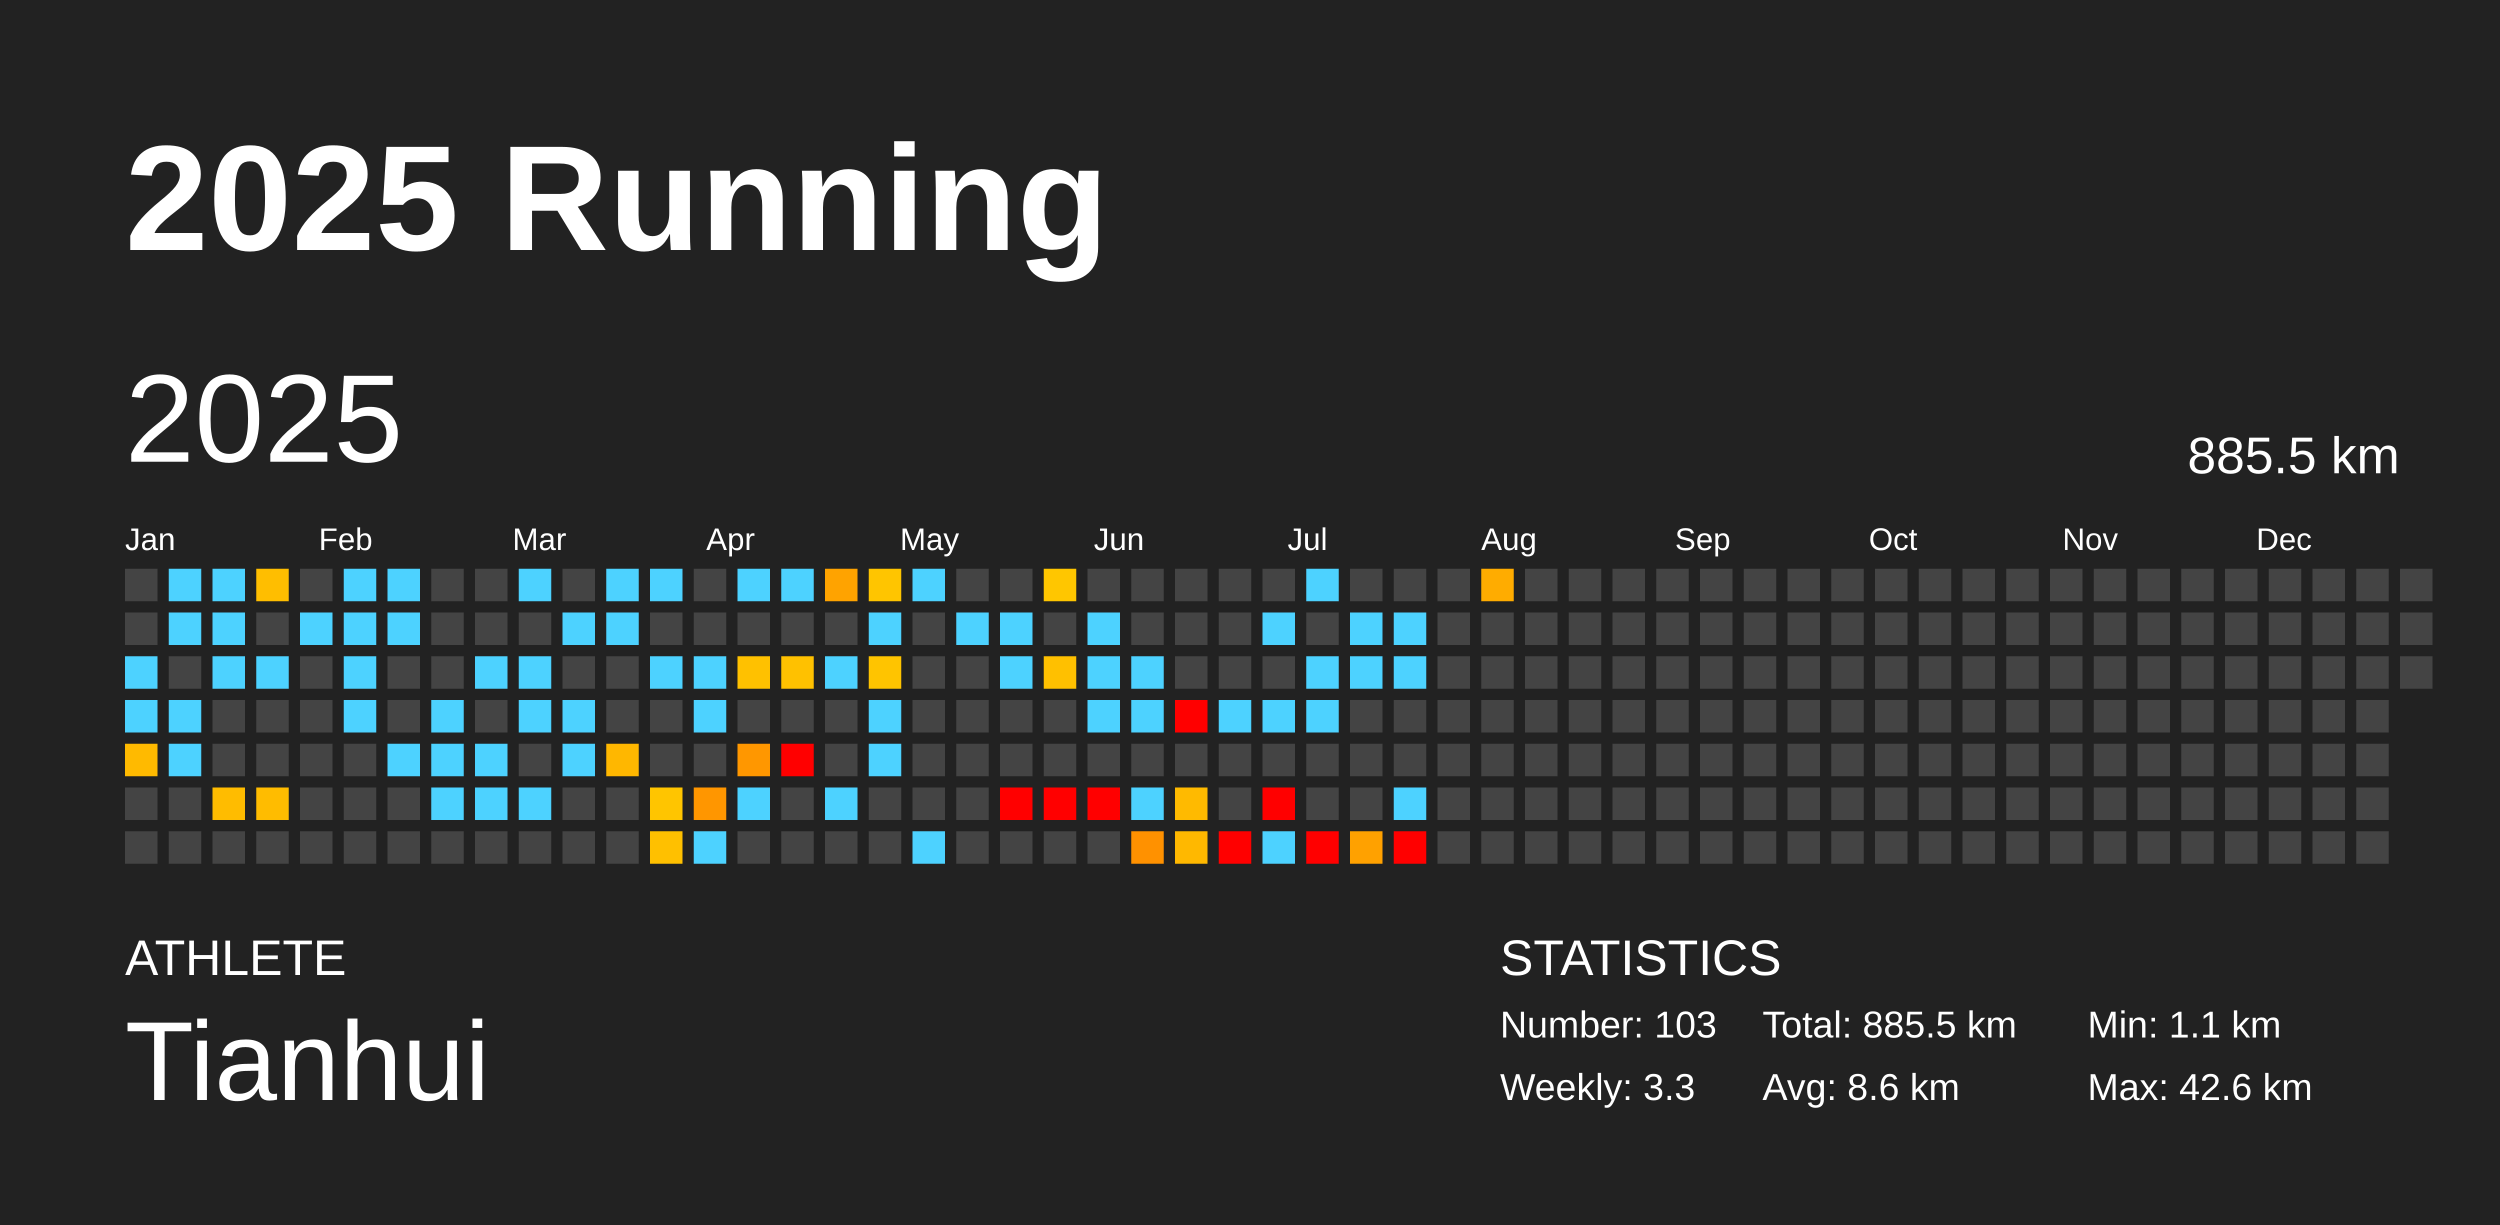
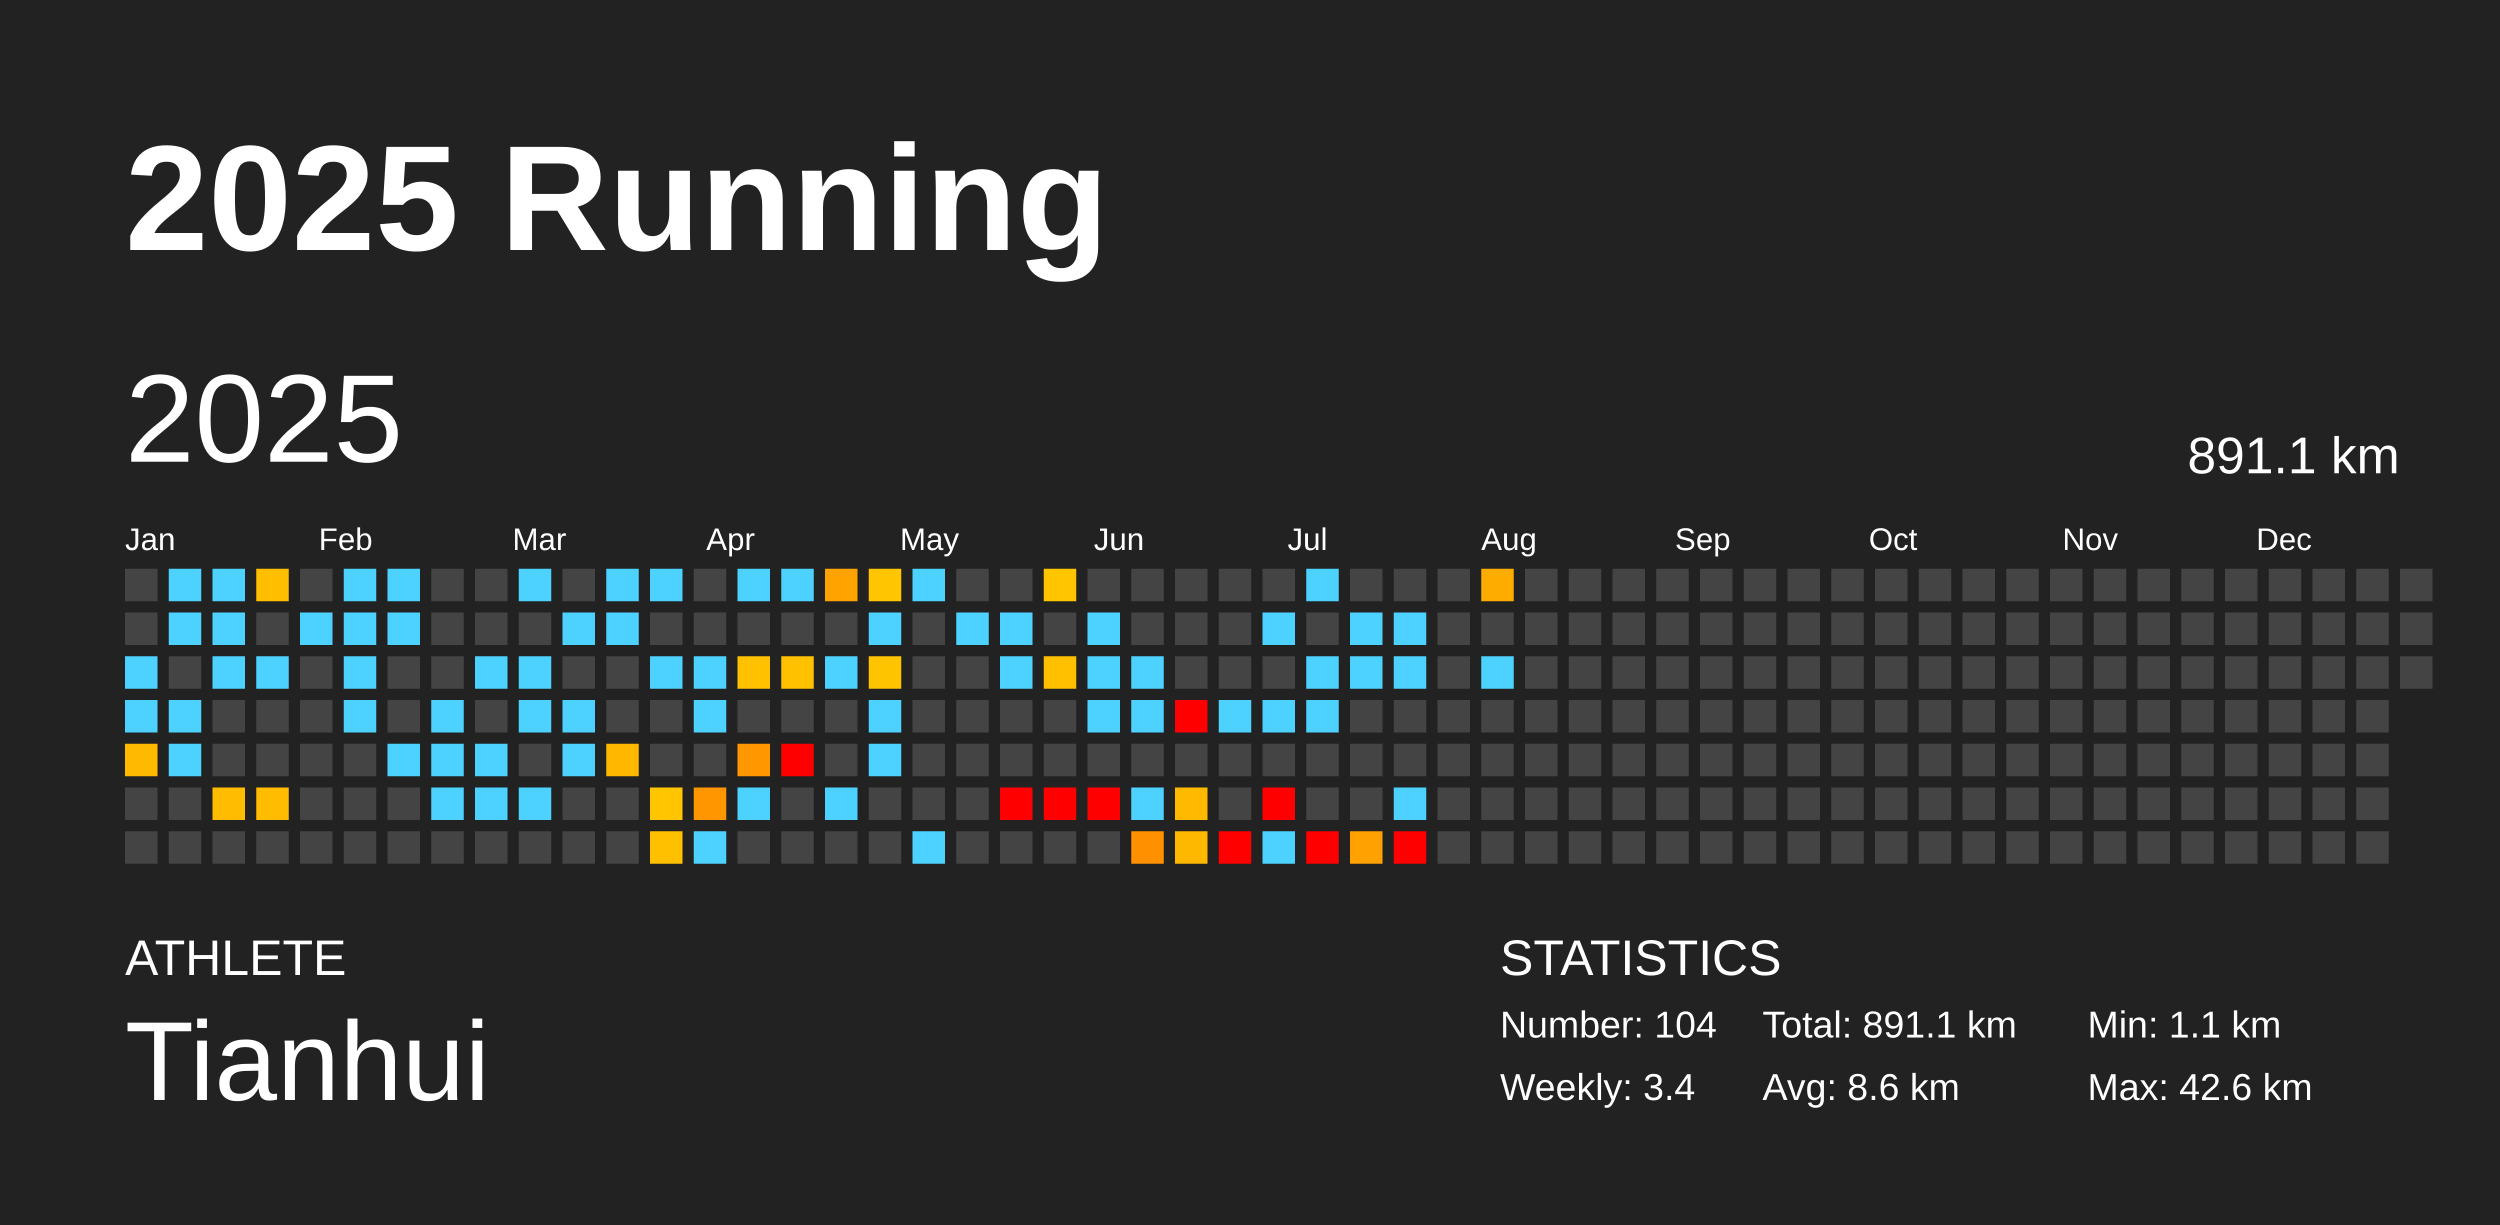
<svg xmlns="http://www.w3.org/2000/svg" baseProfile="full" height="98mm" version="1.1" viewBox="0,0,200,98" width="200mm">
  <defs />
  <rect fill="#222222" height="98" width="200" x="0" y="0" />
  <text fill="#FFFFFF" style="font-size:12px; font-family:Arial; font-weight:bold;" x="10" y="20">2025 Running</text>
  <text fill="#FFFFFF" style="font-size:4px; font-family:Arial" x="10" y="78">ATHLETE</text>
  <text fill="#FFFFFF" style="font-size:9px; font-family:Arial" x="10" y="88">Tianhui</text>
  <text fill="#FFFFFF" style="font-size:4px; font-family:Arial" x="120" y="78">STATISTICS</text>
-   <text fill="#FFFFFF" style="font-size:3px; font-family:Arial" x="120" y="83">Number: 103</text>
-   <text fill="#FFFFFF" style="font-size:3px; font-family:Arial" x="120" y="88">Weekly: 3.3</text>
-   <text fill="#FFFFFF" style="font-size:3px; font-family:Arial" x="141" y="83">Total: 885.5 km</text>
+   <text fill="#FFFFFF" style="font-size:3px; font-family:Arial" x="120" y="83">Number: 104</text>
+   <text fill="#FFFFFF" style="font-size:3px; font-family:Arial" x="120" y="88">Weekly: 3.4</text>
+   <text fill="#FFFFFF" style="font-size:3px; font-family:Arial" x="141" y="83">Total: 891.1 km</text>
  <text fill="#FFFFFF" style="font-size:3px; font-family:Arial" x="141" y="88">Avg: 8.6 km</text>
  <text fill="#FFFFFF" style="font-size:3px; font-family:Arial" x="167" y="83">Min: 1.1 km</text>
  <text fill="#FFFFFF" style="font-size:3px; font-family:Arial" x="167" y="88">Max: 42.6 km</text>
  <text dominant-baseline="hanging" fill="#FFFFFF" style="font-size:10.0px; font-family:Arial;" x="10" y="30">2025</text>
-   <text dominant-baseline="hanging" fill="#FFFFFF" style="font-size:4.125px; font-family:Arial;" x="175" y="35">885.5 km</text>
+   <text dominant-baseline="hanging" fill="#FFFFFF" style="font-size:4.125px; font-family:Arial;" x="175" y="35">891.1 km</text>
  <text fill="#FFFFFF" style="font-size:2.5px; font-family:Arial" x="10.0" y="44">Jan</text>
  <text fill="#FFFFFF" style="font-size:2.5px; font-family:Arial" x="25.5" y="44">Feb</text>
  <text fill="#FFFFFF" style="font-size:2.5px; font-family:Arial" x="41.0" y="44">Mar</text>
  <text fill="#FFFFFF" style="font-size:2.5px; font-family:Arial" x="56.5" y="44">Apr</text>
  <text fill="#FFFFFF" style="font-size:2.5px; font-family:Arial" x="72.0" y="44">May</text>
  <text fill="#FFFFFF" style="font-size:2.5px; font-family:Arial" x="87.5" y="44">Jun</text>
  <text fill="#FFFFFF" style="font-size:2.5px; font-family:Arial" x="103.0" y="44">Jul</text>
  <text fill="#FFFFFF" style="font-size:2.5px; font-family:Arial" x="118.5" y="44">Aug</text>
  <text fill="#FFFFFF" style="font-size:2.5px; font-family:Arial" x="134.0" y="44">Sep</text>
  <text fill="#FFFFFF" style="font-size:2.5px; font-family:Arial" x="149.5" y="44">Oct</text>
  <text fill="#FFFFFF" style="font-size:2.5px; font-family:Arial" x="165.0" y="44">Nov</text>
  <text fill="#FFFFFF" style="font-size:2.5px; font-family:Arial" x="180.5" y="44">Dec</text>
  <rect fill="#444444" height="2.6" width="2.6" x="10.0" y="45.5" />
  <rect fill="#444444" height="2.6" width="2.6" x="10.0" y="49.0" />
  <rect fill="#4dd2ff" height="2.6" width="2.6" x="10.0" y="52.5" />
  <rect fill="#4dd2ff" height="2.6" width="2.6" x="10.0" y="56.0" />
  <rect fill="#ffba00" height="2.6" width="2.6" x="10.0" y="59.5" />
  <rect fill="#444444" height="2.6" width="2.6" x="10.0" y="63.0" />
  <rect fill="#444444" height="2.6" width="2.6" x="10.0" y="66.5" />
  <rect fill="#4dd2ff" height="2.6" width="2.6" x="13.5" y="45.5" />
  <rect fill="#4dd2ff" height="2.6" width="2.6" x="13.5" y="49.0" />
  <rect fill="#444444" height="2.6" width="2.6" x="13.5" y="52.5" />
  <rect fill="#4dd2ff" height="2.6" width="2.6" x="13.5" y="56.0" />
  <rect fill="#4dd2ff" height="2.6" width="2.6" x="13.5" y="59.5" />
  <rect fill="#444444" height="2.6" width="2.6" x="13.5" y="63.0" />
  <rect fill="#444444" height="2.6" width="2.6" x="13.5" y="66.5" />
  <rect fill="#4dd2ff" height="2.6" width="2.6" x="17.0" y="45.5" />
  <rect fill="#4dd2ff" height="2.6" width="2.6" x="17.0" y="49.0" />
  <rect fill="#4dd2ff" height="2.6" width="2.6" x="17.0" y="52.5" />
  <rect fill="#444444" height="2.6" width="2.6" x="17.0" y="56.0" />
  <rect fill="#444444" height="2.6" width="2.6" x="17.0" y="59.5" />
  <rect fill="#ffbc00" height="2.6" width="2.6" x="17.0" y="63.0" />
  <rect fill="#444444" height="2.6" width="2.6" x="17.0" y="66.5" />
  <rect fill="#ffbe00" height="2.6" width="2.6" x="20.5" y="45.5" />
  <rect fill="#444444" height="2.6" width="2.6" x="20.5" y="49.0" />
  <rect fill="#4dd2ff" height="2.6" width="2.6" x="20.5" y="52.5" />
  <rect fill="#444444" height="2.6" width="2.6" x="20.5" y="56.0" />
  <rect fill="#444444" height="2.6" width="2.6" x="20.5" y="59.5" />
  <rect fill="#ffbc00" height="2.6" width="2.6" x="20.5" y="63.0" />
  <rect fill="#444444" height="2.6" width="2.6" x="20.5" y="66.5" />
  <rect fill="#444444" height="2.6" width="2.6" x="24.0" y="45.5" />
  <rect fill="#4dd2ff" height="2.6" width="2.6" x="24.0" y="49.0" />
  <rect fill="#444444" height="2.6" width="2.6" x="24.0" y="52.5" />
  <rect fill="#444444" height="2.6" width="2.6" x="24.0" y="56.0" />
  <rect fill="#444444" height="2.6" width="2.6" x="24.0" y="59.5" />
  <rect fill="#444444" height="2.6" width="2.6" x="24.0" y="63.0" />
  <rect fill="#444444" height="2.6" width="2.6" x="24.0" y="66.5" />
  <rect fill="#4dd2ff" height="2.6" width="2.6" x="27.5" y="45.5" />
  <rect fill="#4dd2ff" height="2.6" width="2.6" x="27.5" y="49.0" />
  <rect fill="#4dd2ff" height="2.6" width="2.6" x="27.5" y="52.5" />
  <rect fill="#4dd2ff" height="2.6" width="2.6" x="27.5" y="56.0" />
  <rect fill="#444444" height="2.6" width="2.6" x="27.5" y="59.5" />
  <rect fill="#444444" height="2.6" width="2.6" x="27.5" y="63.0" />
  <rect fill="#444444" height="2.6" width="2.6" x="27.5" y="66.5" />
  <rect fill="#4dd2ff" height="2.6" width="2.6" x="31.0" y="45.5" />
  <rect fill="#4dd2ff" height="2.6" width="2.6" x="31.0" y="49.0" />
  <rect fill="#444444" height="2.6" width="2.6" x="31.0" y="52.5" />
  <rect fill="#444444" height="2.6" width="2.6" x="31.0" y="56.0" />
  <rect fill="#4dd2ff" height="2.6" width="2.6" x="31.0" y="59.5" />
  <rect fill="#444444" height="2.6" width="2.6" x="31.0" y="63.0" />
  <rect fill="#444444" height="2.6" width="2.6" x="31.0" y="66.5" />
  <rect fill="#444444" height="2.6" width="2.6" x="34.5" y="45.5" />
  <rect fill="#444444" height="2.6" width="2.6" x="34.5" y="49.0" />
  <rect fill="#444444" height="2.6" width="2.6" x="34.5" y="52.5" />
  <rect fill="#4dd2ff" height="2.6" width="2.6" x="34.5" y="56.0" />
  <rect fill="#4dd2ff" height="2.6" width="2.6" x="34.5" y="59.5" />
  <rect fill="#4dd2ff" height="2.6" width="2.6" x="34.5" y="63.0" />
  <rect fill="#444444" height="2.6" width="2.6" x="34.5" y="66.5" />
  <rect fill="#444444" height="2.6" width="2.6" x="38.0" y="45.5" />
  <rect fill="#444444" height="2.6" width="2.6" x="38.0" y="49.0" />
  <rect fill="#4dd2ff" height="2.6" width="2.6" x="38.0" y="52.5" />
  <rect fill="#444444" height="2.6" width="2.6" x="38.0" y="56.0" />
  <rect fill="#4dd2ff" height="2.6" width="2.6" x="38.0" y="59.5" />
  <rect fill="#4dd2ff" height="2.6" width="2.6" x="38.0" y="63.0" />
  <rect fill="#444444" height="2.6" width="2.6" x="38.0" y="66.5" />
  <rect fill="#4dd2ff" height="2.6" width="2.6" x="41.5" y="45.5" />
  <rect fill="#444444" height="2.6" width="2.6" x="41.5" y="49.0" />
  <rect fill="#4dd2ff" height="2.6" width="2.6" x="41.5" y="52.5" />
  <rect fill="#4dd2ff" height="2.6" width="2.6" x="41.5" y="56.0" />
  <rect fill="#444444" height="2.6" width="2.6" x="41.5" y="59.5" />
  <rect fill="#4dd2ff" height="2.6" width="2.6" x="41.5" y="63.0" />
  <rect fill="#444444" height="2.6" width="2.6" x="41.5" y="66.5" />
  <rect fill="#444444" height="2.6" width="2.6" x="45.0" y="45.5" />
  <rect fill="#4dd2ff" height="2.6" width="2.6" x="45.0" y="49.0" />
  <rect fill="#444444" height="2.6" width="2.6" x="45.0" y="52.5" />
  <rect fill="#4dd2ff" height="2.6" width="2.6" x="45.0" y="56.0" />
  <rect fill="#4dd2ff" height="2.6" width="2.6" x="45.0" y="59.5" />
  <rect fill="#444444" height="2.6" width="2.6" x="45.0" y="63.0" />
  <rect fill="#444444" height="2.6" width="2.6" x="45.0" y="66.5" />
  <rect fill="#4dd2ff" height="2.6" width="2.6" x="48.5" y="45.5" />
  <rect fill="#4dd2ff" height="2.6" width="2.6" x="48.5" y="49.0" />
  <rect fill="#444444" height="2.6" width="2.6" x="48.5" y="52.5" />
  <rect fill="#444444" height="2.6" width="2.6" x="48.5" y="56.0" />
  <rect fill="#ffb700" height="2.6" width="2.6" x="48.5" y="59.5" />
  <rect fill="#444444" height="2.6" width="2.6" x="48.5" y="63.0" />
  <rect fill="#444444" height="2.6" width="2.6" x="48.5" y="66.5" />
  <rect fill="#4dd2ff" height="2.6" width="2.6" x="52.0" y="45.5" />
  <rect fill="#444444" height="2.6" width="2.6" x="52.0" y="49.0" />
  <rect fill="#4dd2ff" height="2.6" width="2.6" x="52.0" y="52.5" />
  <rect fill="#444444" height="2.6" width="2.6" x="52.0" y="56.0" />
  <rect fill="#444444" height="2.6" width="2.6" x="52.0" y="59.5" />
  <rect fill="#ffc500" height="2.6" width="2.6" x="52.0" y="63.0" />
  <rect fill="#ffc000" height="2.6" width="2.6" x="52.0" y="66.5" />
  <rect fill="#444444" height="2.6" width="2.6" x="55.5" y="45.5" />
  <rect fill="#444444" height="2.6" width="2.6" x="55.5" y="49.0" />
  <rect fill="#4dd2ff" height="2.6" width="2.6" x="55.5" y="52.5" />
  <rect fill="#4dd2ff" height="2.6" width="2.6" x="55.5" y="56.0" />
  <rect fill="#444444" height="2.6" width="2.6" x="55.5" y="59.5" />
  <rect fill="#ff9600" height="2.6" width="2.6" x="55.5" y="63.0" />
  <rect fill="#4dd2ff" height="2.6" width="2.6" x="55.5" y="66.5" />
  <rect fill="#4dd2ff" height="2.6" width="2.6" x="59.0" y="45.5" />
  <rect fill="#444444" height="2.6" width="2.6" x="59.0" y="49.0" />
  <rect fill="#ffc100" height="2.6" width="2.6" x="59.0" y="52.5" />
  <rect fill="#444444" height="2.6" width="2.6" x="59.0" y="56.0" />
  <rect fill="#ff9700" height="2.6" width="2.6" x="59.0" y="59.5" />
  <rect fill="#4dd2ff" height="2.6" width="2.6" x="59.0" y="63.0" />
  <rect fill="#444444" height="2.6" width="2.6" x="59.0" y="66.5" />
  <rect fill="#4dd2ff" height="2.6" width="2.6" x="62.5" y="45.5" />
  <rect fill="#444444" height="2.6" width="2.6" x="62.5" y="49.0" />
  <rect fill="#ffc100" height="2.6" width="2.6" x="62.5" y="52.5" />
  <rect fill="#444444" height="2.6" width="2.6" x="62.5" y="56.0" />
  <rect fill="red" height="2.6" width="2.6" x="62.5" y="59.5" />
  <rect fill="#444444" height="2.6" width="2.6" x="62.5" y="63.0" />
  <rect fill="#444444" height="2.6" width="2.6" x="62.5" y="66.5" />
  <rect fill="#ffa300" height="2.6" width="2.6" x="66.0" y="45.5" />
  <rect fill="#444444" height="2.6" width="2.6" x="66.0" y="49.0" />
  <rect fill="#4dd2ff" height="2.6" width="2.6" x="66.0" y="52.5" />
  <rect fill="#444444" height="2.6" width="2.6" x="66.0" y="56.0" />
  <rect fill="#444444" height="2.6" width="2.6" x="66.0" y="59.5" />
  <rect fill="#4dd2ff" height="2.6" width="2.6" x="66.0" y="63.0" />
  <rect fill="#444444" height="2.6" width="2.6" x="66.0" y="66.5" />
  <rect fill="#ffc500" height="2.6" width="2.6" x="69.5" y="45.5" />
  <rect fill="#4dd2ff" height="2.6" width="2.6" x="69.5" y="49.0" />
  <rect fill="#ffc400" height="2.6" width="2.6" x="69.5" y="52.5" />
  <rect fill="#4dd2ff" height="2.6" width="2.6" x="69.5" y="56.0" />
  <rect fill="#4dd2ff" height="2.6" width="2.6" x="69.5" y="59.5" />
  <rect fill="#444444" height="2.6" width="2.6" x="69.5" y="63.0" />
  <rect fill="#444444" height="2.6" width="2.6" x="69.5" y="66.5" />
  <rect fill="#4dd2ff" height="2.6" width="2.6" x="73.0" y="45.5" />
  <rect fill="#444444" height="2.6" width="2.6" x="73.0" y="49.0" />
  <rect fill="#444444" height="2.6" width="2.6" x="73.0" y="52.5" />
  <rect fill="#444444" height="2.6" width="2.6" x="73.0" y="56.0" />
  <rect fill="#444444" height="2.6" width="2.6" x="73.0" y="59.5" />
  <rect fill="#444444" height="2.6" width="2.6" x="73.0" y="63.0" />
  <rect fill="#4dd2ff" height="2.6" width="2.6" x="73.0" y="66.5" />
  <rect fill="#444444" height="2.6" width="2.6" x="76.5" y="45.5" />
  <rect fill="#4dd2ff" height="2.6" width="2.6" x="76.5" y="49.0" />
  <rect fill="#444444" height="2.6" width="2.6" x="76.5" y="52.5" />
  <rect fill="#444444" height="2.6" width="2.6" x="76.5" y="56.0" />
  <rect fill="#444444" height="2.6" width="2.6" x="76.5" y="59.5" />
  <rect fill="#444444" height="2.6" width="2.6" x="76.5" y="63.0" />
  <rect fill="#444444" height="2.6" width="2.6" x="76.5" y="66.5" />
  <rect fill="#444444" height="2.6" width="2.6" x="80.0" y="45.5" />
  <rect fill="#4dd2ff" height="2.6" width="2.6" x="80.0" y="49.0" />
  <rect fill="#4dd2ff" height="2.6" width="2.6" x="80.0" y="52.5" />
  <rect fill="#444444" height="2.6" width="2.6" x="80.0" y="56.0" />
  <rect fill="#444444" height="2.6" width="2.6" x="80.0" y="59.5" />
  <rect fill="red" height="2.6" width="2.6" x="80.0" y="63.0" />
  <rect fill="#444444" height="2.6" width="2.6" x="80.0" y="66.5" />
  <rect fill="#ffc600" height="2.6" width="2.6" x="83.5" y="45.5" />
  <rect fill="#444444" height="2.6" width="2.6" x="83.5" y="49.0" />
  <rect fill="#ffc000" height="2.6" width="2.6" x="83.5" y="52.5" />
  <rect fill="#444444" height="2.6" width="2.6" x="83.5" y="56.0" />
  <rect fill="#444444" height="2.6" width="2.6" x="83.5" y="59.5" />
  <rect fill="red" height="2.6" width="2.6" x="83.5" y="63.0" />
  <rect fill="#444444" height="2.6" width="2.6" x="83.5" y="66.5" />
  <rect fill="#444444" height="2.6" width="2.6" x="87.0" y="45.5" />
  <rect fill="#4dd2ff" height="2.6" width="2.6" x="87.0" y="49.0" />
  <rect fill="#4dd2ff" height="2.6" width="2.6" x="87.0" y="52.5" />
  <rect fill="#4dd2ff" height="2.6" width="2.6" x="87.0" y="56.0" />
  <rect fill="#444444" height="2.6" width="2.6" x="87.0" y="59.5" />
  <rect fill="red" height="2.6" width="2.6" x="87.0" y="63.0" />
  <rect fill="#444444" height="2.6" width="2.6" x="87.0" y="66.5" />
  <rect fill="#444444" height="2.6" width="2.6" x="90.5" y="45.5" />
  <rect fill="#444444" height="2.6" width="2.6" x="90.5" y="49.0" />
  <rect fill="#4dd2ff" height="2.6" width="2.6" x="90.5" y="52.5" />
  <rect fill="#4dd2ff" height="2.6" width="2.6" x="90.5" y="56.0" />
  <rect fill="#444444" height="2.6" width="2.6" x="90.5" y="59.5" />
  <rect fill="#4dd2ff" height="2.6" width="2.6" x="90.5" y="63.0" />
  <rect fill="#ff9100" height="2.6" width="2.6" x="90.5" y="66.5" />
  <rect fill="#444444" height="2.6" width="2.6" x="94.0" y="45.5" />
  <rect fill="#444444" height="2.6" width="2.6" x="94.0" y="49.0" />
  <rect fill="#444444" height="2.6" width="2.6" x="94.0" y="52.5" />
  <rect fill="red" height="2.6" width="2.6" x="94.0" y="56.0" />
  <rect fill="#444444" height="2.6" width="2.6" x="94.0" y="59.5" />
  <rect fill="#ffba00" height="2.6" width="2.6" x="94.0" y="63.0" />
  <rect fill="#ffb800" height="2.6" width="2.6" x="94.0" y="66.5" />
  <rect fill="#444444" height="2.6" width="2.6" x="97.5" y="45.5" />
  <rect fill="#444444" height="2.6" width="2.6" x="97.5" y="49.0" />
  <rect fill="#444444" height="2.6" width="2.6" x="97.5" y="52.5" />
  <rect fill="#4dd2ff" height="2.6" width="2.6" x="97.5" y="56.0" />
  <rect fill="#444444" height="2.6" width="2.6" x="97.5" y="59.5" />
  <rect fill="#444444" height="2.6" width="2.6" x="97.5" y="63.0" />
  <rect fill="red" height="2.6" width="2.6" x="97.5" y="66.5" />
  <rect fill="#444444" height="2.6" width="2.6" x="101.0" y="45.5" />
  <rect fill="#4dd2ff" height="2.6" width="2.6" x="101.0" y="49.0" />
  <rect fill="#444444" height="2.6" width="2.6" x="101.0" y="52.5" />
  <rect fill="#4dd2ff" height="2.6" width="2.6" x="101.0" y="56.0" />
  <rect fill="#444444" height="2.6" width="2.6" x="101.0" y="59.5" />
  <rect fill="red" height="2.6" width="2.6" x="101.0" y="63.0" />
  <rect fill="#4dd2ff" height="2.6" width="2.6" x="101.0" y="66.5" />
  <rect fill="#4dd2ff" height="2.6" width="2.6" x="104.5" y="45.5" />
  <rect fill="#444444" height="2.6" width="2.6" x="104.5" y="49.0" />
  <rect fill="#4dd2ff" height="2.6" width="2.6" x="104.5" y="52.5" />
  <rect fill="#4dd2ff" height="2.6" width="2.6" x="104.5" y="56.0" />
  <rect fill="#444444" height="2.6" width="2.6" x="104.5" y="59.5" />
  <rect fill="#444444" height="2.6" width="2.6" x="104.5" y="63.0" />
  <rect fill="red" height="2.6" width="2.6" x="104.5" y="66.5" />
  <rect fill="#444444" height="2.6" width="2.6" x="108.0" y="45.5" />
  <rect fill="#4dd2ff" height="2.6" width="2.6" x="108.0" y="49.0" />
  <rect fill="#4dd2ff" height="2.6" width="2.6" x="108.0" y="52.5" />
  <rect fill="#444444" height="2.6" width="2.6" x="108.0" y="56.0" />
  <rect fill="#444444" height="2.6" width="2.6" x="108.0" y="59.5" />
  <rect fill="#444444" height="2.6" width="2.6" x="108.0" y="63.0" />
  <rect fill="#ffa100" height="2.6" width="2.6" x="108.0" y="66.5" />
  <rect fill="#444444" height="2.6" width="2.6" x="111.5" y="45.5" />
  <rect fill="#4dd2ff" height="2.6" width="2.6" x="111.5" y="49.0" />
  <rect fill="#4dd2ff" height="2.6" width="2.6" x="111.5" y="52.5" />
  <rect fill="#444444" height="2.6" width="2.6" x="111.5" y="56.0" />
  <rect fill="#444444" height="2.6" width="2.6" x="111.5" y="59.5" />
  <rect fill="#4dd2ff" height="2.6" width="2.6" x="111.5" y="63.0" />
  <rect fill="red" height="2.6" width="2.6" x="111.5" y="66.5" />
  <rect fill="#444444" height="2.6" width="2.6" x="115.0" y="45.5" />
  <rect fill="#444444" height="2.6" width="2.6" x="115.0" y="49.0" />
  <rect fill="#444444" height="2.6" width="2.6" x="115.0" y="52.5" />
  <rect fill="#444444" height="2.6" width="2.6" x="115.0" y="56.0" />
  <rect fill="#444444" height="2.6" width="2.6" x="115.0" y="59.5" />
  <rect fill="#444444" height="2.6" width="2.6" x="115.0" y="63.0" />
  <rect fill="#444444" height="2.6" width="2.6" x="115.0" y="66.5" />
  <rect fill="#ffac00" height="2.6" width="2.6" x="118.5" y="45.5" />
  <rect fill="#444444" height="2.6" width="2.6" x="118.5" y="49.0" />
-   <rect fill="#444444" height="2.6" width="2.6" x="118.5" y="52.5" />
+   <rect fill="#4dd2ff" height="2.6" width="2.6" x="118.5" y="52.5" />
  <rect fill="#444444" height="2.6" width="2.6" x="118.5" y="56.0" />
  <rect fill="#444444" height="2.6" width="2.6" x="118.5" y="59.5" />
  <rect fill="#444444" height="2.6" width="2.6" x="118.5" y="63.0" />
  <rect fill="#444444" height="2.6" width="2.6" x="118.5" y="66.5" />
  <rect fill="#444444" height="2.6" width="2.6" x="122.0" y="45.5" />
  <rect fill="#444444" height="2.6" width="2.6" x="122.0" y="49.0" />
  <rect fill="#444444" height="2.6" width="2.6" x="122.0" y="52.5" />
  <rect fill="#444444" height="2.6" width="2.6" x="122.0" y="56.0" />
  <rect fill="#444444" height="2.6" width="2.6" x="122.0" y="59.5" />
  <rect fill="#444444" height="2.6" width="2.6" x="122.0" y="63.0" />
  <rect fill="#444444" height="2.6" width="2.6" x="122.0" y="66.5" />
  <rect fill="#444444" height="2.6" width="2.6" x="125.5" y="45.5" />
  <rect fill="#444444" height="2.6" width="2.6" x="125.5" y="49.0" />
  <rect fill="#444444" height="2.6" width="2.6" x="125.5" y="52.5" />
  <rect fill="#444444" height="2.6" width="2.6" x="125.5" y="56.0" />
  <rect fill="#444444" height="2.6" width="2.6" x="125.5" y="59.5" />
  <rect fill="#444444" height="2.6" width="2.6" x="125.5" y="63.0" />
  <rect fill="#444444" height="2.6" width="2.6" x="125.5" y="66.5" />
  <rect fill="#444444" height="2.6" width="2.6" x="129.0" y="45.5" />
  <rect fill="#444444" height="2.6" width="2.6" x="129.0" y="49.0" />
  <rect fill="#444444" height="2.6" width="2.6" x="129.0" y="52.5" />
  <rect fill="#444444" height="2.6" width="2.6" x="129.0" y="56.0" />
  <rect fill="#444444" height="2.6" width="2.6" x="129.0" y="59.5" />
  <rect fill="#444444" height="2.6" width="2.6" x="129.0" y="63.0" />
  <rect fill="#444444" height="2.6" width="2.6" x="129.0" y="66.5" />
  <rect fill="#444444" height="2.6" width="2.6" x="132.5" y="45.5" />
  <rect fill="#444444" height="2.6" width="2.6" x="132.5" y="49.0" />
  <rect fill="#444444" height="2.6" width="2.6" x="132.5" y="52.5" />
  <rect fill="#444444" height="2.6" width="2.6" x="132.5" y="56.0" />
  <rect fill="#444444" height="2.6" width="2.6" x="132.5" y="59.5" />
  <rect fill="#444444" height="2.6" width="2.6" x="132.5" y="63.0" />
  <rect fill="#444444" height="2.6" width="2.6" x="132.5" y="66.5" />
  <rect fill="#444444" height="2.6" width="2.6" x="136.0" y="45.5" />
  <rect fill="#444444" height="2.6" width="2.6" x="136.0" y="49.0" />
  <rect fill="#444444" height="2.6" width="2.6" x="136.0" y="52.5" />
  <rect fill="#444444" height="2.6" width="2.6" x="136.0" y="56.0" />
  <rect fill="#444444" height="2.6" width="2.6" x="136.0" y="59.5" />
  <rect fill="#444444" height="2.6" width="2.6" x="136.0" y="63.0" />
  <rect fill="#444444" height="2.6" width="2.6" x="136.0" y="66.5" />
  <rect fill="#444444" height="2.6" width="2.6" x="139.5" y="45.5" />
  <rect fill="#444444" height="2.6" width="2.6" x="139.5" y="49.0" />
  <rect fill="#444444" height="2.6" width="2.6" x="139.5" y="52.5" />
  <rect fill="#444444" height="2.6" width="2.6" x="139.5" y="56.0" />
  <rect fill="#444444" height="2.6" width="2.6" x="139.5" y="59.5" />
  <rect fill="#444444" height="2.6" width="2.6" x="139.5" y="63.0" />
  <rect fill="#444444" height="2.6" width="2.6" x="139.5" y="66.5" />
  <rect fill="#444444" height="2.6" width="2.6" x="143.0" y="45.5" />
  <rect fill="#444444" height="2.6" width="2.6" x="143.0" y="49.0" />
  <rect fill="#444444" height="2.6" width="2.6" x="143.0" y="52.5" />
  <rect fill="#444444" height="2.6" width="2.6" x="143.0" y="56.0" />
  <rect fill="#444444" height="2.6" width="2.6" x="143.0" y="59.5" />
  <rect fill="#444444" height="2.6" width="2.6" x="143.0" y="63.0" />
  <rect fill="#444444" height="2.6" width="2.6" x="143.0" y="66.5" />
  <rect fill="#444444" height="2.6" width="2.6" x="146.5" y="45.5" />
  <rect fill="#444444" height="2.6" width="2.6" x="146.5" y="49.0" />
  <rect fill="#444444" height="2.6" width="2.6" x="146.5" y="52.5" />
  <rect fill="#444444" height="2.6" width="2.6" x="146.5" y="56.0" />
  <rect fill="#444444" height="2.6" width="2.6" x="146.5" y="59.5" />
  <rect fill="#444444" height="2.6" width="2.6" x="146.5" y="63.0" />
  <rect fill="#444444" height="2.6" width="2.6" x="146.5" y="66.5" />
  <rect fill="#444444" height="2.6" width="2.6" x="150.0" y="45.5" />
  <rect fill="#444444" height="2.6" width="2.6" x="150.0" y="49.0" />
  <rect fill="#444444" height="2.6" width="2.6" x="150.0" y="52.5" />
  <rect fill="#444444" height="2.6" width="2.6" x="150.0" y="56.0" />
  <rect fill="#444444" height="2.6" width="2.6" x="150.0" y="59.5" />
  <rect fill="#444444" height="2.6" width="2.6" x="150.0" y="63.0" />
  <rect fill="#444444" height="2.6" width="2.6" x="150.0" y="66.5" />
  <rect fill="#444444" height="2.6" width="2.6" x="153.5" y="45.5" />
  <rect fill="#444444" height="2.6" width="2.6" x="153.5" y="49.0" />
  <rect fill="#444444" height="2.6" width="2.6" x="153.5" y="52.5" />
  <rect fill="#444444" height="2.6" width="2.6" x="153.5" y="56.0" />
  <rect fill="#444444" height="2.6" width="2.6" x="153.5" y="59.5" />
  <rect fill="#444444" height="2.6" width="2.6" x="153.5" y="63.0" />
  <rect fill="#444444" height="2.6" width="2.6" x="153.5" y="66.5" />
  <rect fill="#444444" height="2.6" width="2.6" x="157.0" y="45.5" />
  <rect fill="#444444" height="2.6" width="2.6" x="157.0" y="49.0" />
  <rect fill="#444444" height="2.6" width="2.6" x="157.0" y="52.5" />
  <rect fill="#444444" height="2.6" width="2.6" x="157.0" y="56.0" />
  <rect fill="#444444" height="2.6" width="2.6" x="157.0" y="59.5" />
  <rect fill="#444444" height="2.6" width="2.6" x="157.0" y="63.0" />
  <rect fill="#444444" height="2.6" width="2.6" x="157.0" y="66.5" />
  <rect fill="#444444" height="2.6" width="2.6" x="160.5" y="45.5" />
  <rect fill="#444444" height="2.6" width="2.6" x="160.5" y="49.0" />
  <rect fill="#444444" height="2.6" width="2.6" x="160.5" y="52.5" />
  <rect fill="#444444" height="2.6" width="2.6" x="160.5" y="56.0" />
  <rect fill="#444444" height="2.6" width="2.6" x="160.5" y="59.5" />
  <rect fill="#444444" height="2.6" width="2.6" x="160.5" y="63.0" />
  <rect fill="#444444" height="2.6" width="2.6" x="160.5" y="66.5" />
  <rect fill="#444444" height="2.6" width="2.6" x="164.0" y="45.5" />
  <rect fill="#444444" height="2.6" width="2.6" x="164.0" y="49.0" />
  <rect fill="#444444" height="2.6" width="2.6" x="164.0" y="52.5" />
  <rect fill="#444444" height="2.6" width="2.6" x="164.0" y="56.0" />
  <rect fill="#444444" height="2.6" width="2.6" x="164.0" y="59.5" />
  <rect fill="#444444" height="2.6" width="2.6" x="164.0" y="63.0" />
  <rect fill="#444444" height="2.6" width="2.6" x="164.0" y="66.5" />
  <rect fill="#444444" height="2.6" width="2.6" x="167.5" y="45.5" />
  <rect fill="#444444" height="2.6" width="2.6" x="167.5" y="49.0" />
  <rect fill="#444444" height="2.6" width="2.6" x="167.5" y="52.5" />
  <rect fill="#444444" height="2.6" width="2.6" x="167.5" y="56.0" />
  <rect fill="#444444" height="2.6" width="2.6" x="167.5" y="59.5" />
  <rect fill="#444444" height="2.6" width="2.6" x="167.5" y="63.0" />
  <rect fill="#444444" height="2.6" width="2.6" x="167.5" y="66.5" />
  <rect fill="#444444" height="2.6" width="2.6" x="171.0" y="45.5" />
  <rect fill="#444444" height="2.6" width="2.6" x="171.0" y="49.0" />
  <rect fill="#444444" height="2.6" width="2.6" x="171.0" y="52.5" />
  <rect fill="#444444" height="2.6" width="2.6" x="171.0" y="56.0" />
  <rect fill="#444444" height="2.6" width="2.6" x="171.0" y="59.5" />
  <rect fill="#444444" height="2.6" width="2.6" x="171.0" y="63.0" />
  <rect fill="#444444" height="2.6" width="2.6" x="171.0" y="66.5" />
  <rect fill="#444444" height="2.6" width="2.6" x="174.5" y="45.5" />
  <rect fill="#444444" height="2.6" width="2.6" x="174.5" y="49.0" />
  <rect fill="#444444" height="2.6" width="2.6" x="174.5" y="52.5" />
  <rect fill="#444444" height="2.6" width="2.6" x="174.5" y="56.0" />
  <rect fill="#444444" height="2.6" width="2.6" x="174.5" y="59.5" />
  <rect fill="#444444" height="2.6" width="2.6" x="174.5" y="63.0" />
  <rect fill="#444444" height="2.6" width="2.6" x="174.5" y="66.5" />
  <rect fill="#444444" height="2.6" width="2.6" x="178.0" y="45.5" />
  <rect fill="#444444" height="2.6" width="2.6" x="178.0" y="49.0" />
  <rect fill="#444444" height="2.6" width="2.6" x="178.0" y="52.5" />
  <rect fill="#444444" height="2.6" width="2.6" x="178.0" y="56.0" />
  <rect fill="#444444" height="2.6" width="2.6" x="178.0" y="59.5" />
  <rect fill="#444444" height="2.6" width="2.6" x="178.0" y="63.0" />
  <rect fill="#444444" height="2.6" width="2.6" x="178.0" y="66.5" />
  <rect fill="#444444" height="2.6" width="2.6" x="181.5" y="45.5" />
  <rect fill="#444444" height="2.6" width="2.6" x="181.5" y="49.0" />
  <rect fill="#444444" height="2.6" width="2.6" x="181.5" y="52.5" />
  <rect fill="#444444" height="2.6" width="2.6" x="181.5" y="56.0" />
  <rect fill="#444444" height="2.6" width="2.6" x="181.5" y="59.5" />
  <rect fill="#444444" height="2.6" width="2.6" x="181.5" y="63.0" />
  <rect fill="#444444" height="2.6" width="2.6" x="181.5" y="66.5" />
  <rect fill="#444444" height="2.6" width="2.6" x="185.0" y="45.5" />
  <rect fill="#444444" height="2.6" width="2.6" x="185.0" y="49.0" />
  <rect fill="#444444" height="2.6" width="2.6" x="185.0" y="52.5" />
  <rect fill="#444444" height="2.6" width="2.6" x="185.0" y="56.0" />
  <rect fill="#444444" height="2.6" width="2.6" x="185.0" y="59.5" />
  <rect fill="#444444" height="2.6" width="2.6" x="185.0" y="63.0" />
  <rect fill="#444444" height="2.6" width="2.6" x="185.0" y="66.5" />
  <rect fill="#444444" height="2.6" width="2.6" x="188.5" y="45.5" />
  <rect fill="#444444" height="2.6" width="2.6" x="188.5" y="49.0" />
  <rect fill="#444444" height="2.6" width="2.6" x="188.5" y="52.5" />
  <rect fill="#444444" height="2.6" width="2.6" x="188.5" y="56.0" />
  <rect fill="#444444" height="2.6" width="2.6" x="188.5" y="59.5" />
  <rect fill="#444444" height="2.6" width="2.6" x="188.5" y="63.0" />
  <rect fill="#444444" height="2.6" width="2.6" x="188.5" y="66.5" />
  <rect fill="#444444" height="2.6" width="2.6" x="192.0" y="45.5" />
  <rect fill="#444444" height="2.6" width="2.6" x="192.0" y="49.0" />
  <rect fill="#444444" height="2.6" width="2.6" x="192.0" y="52.5" />
</svg>
